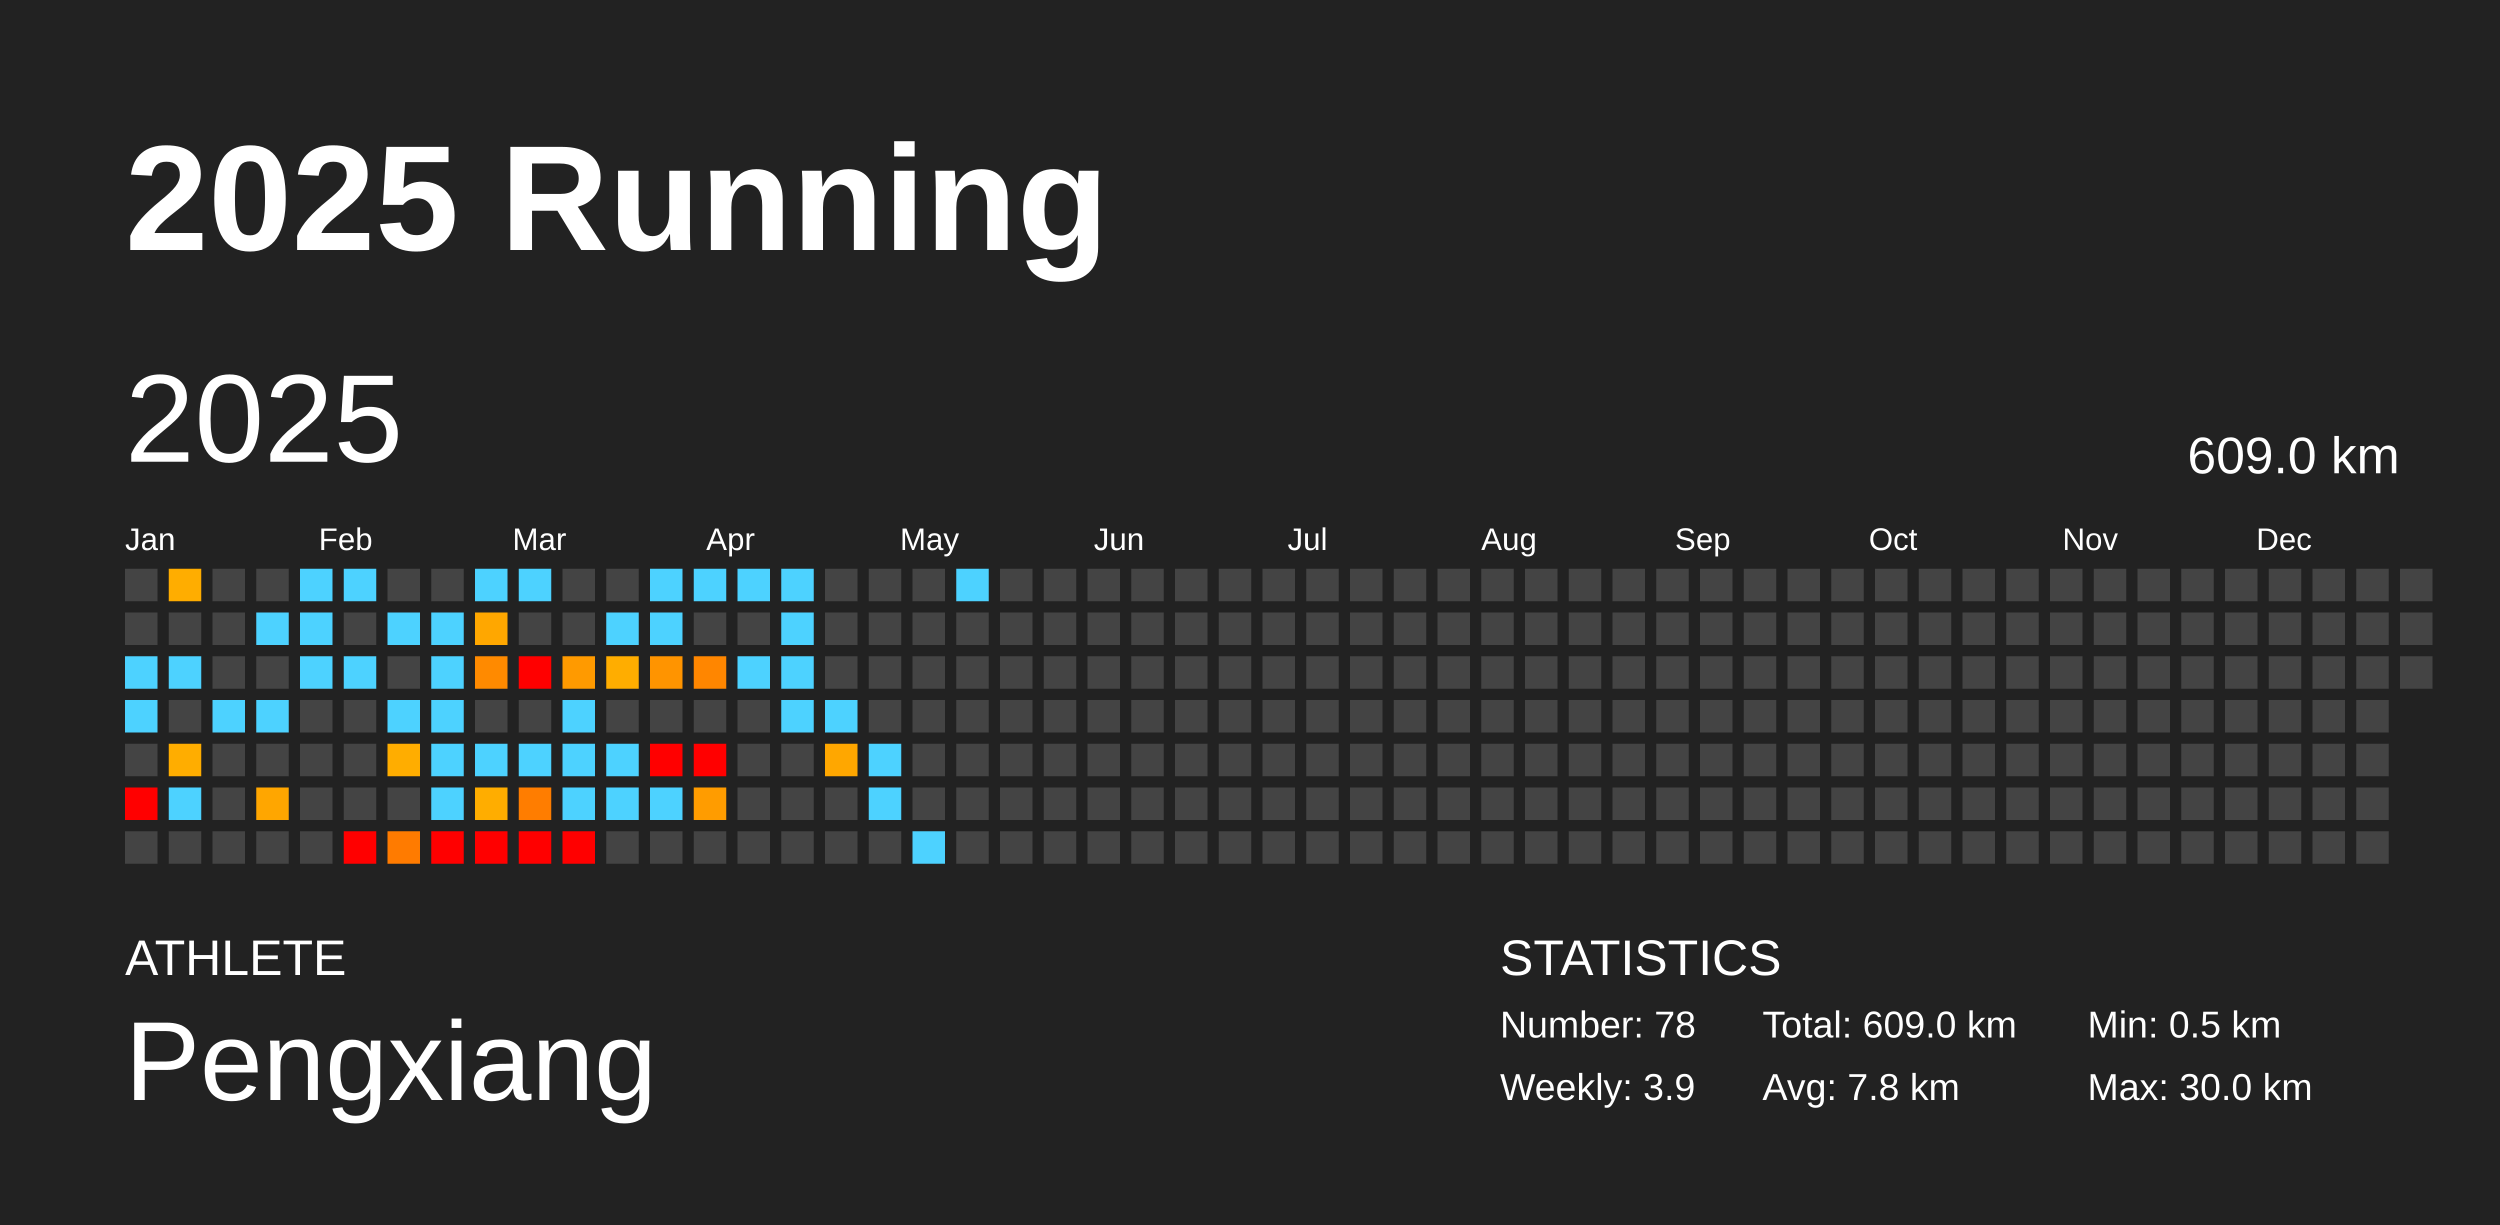
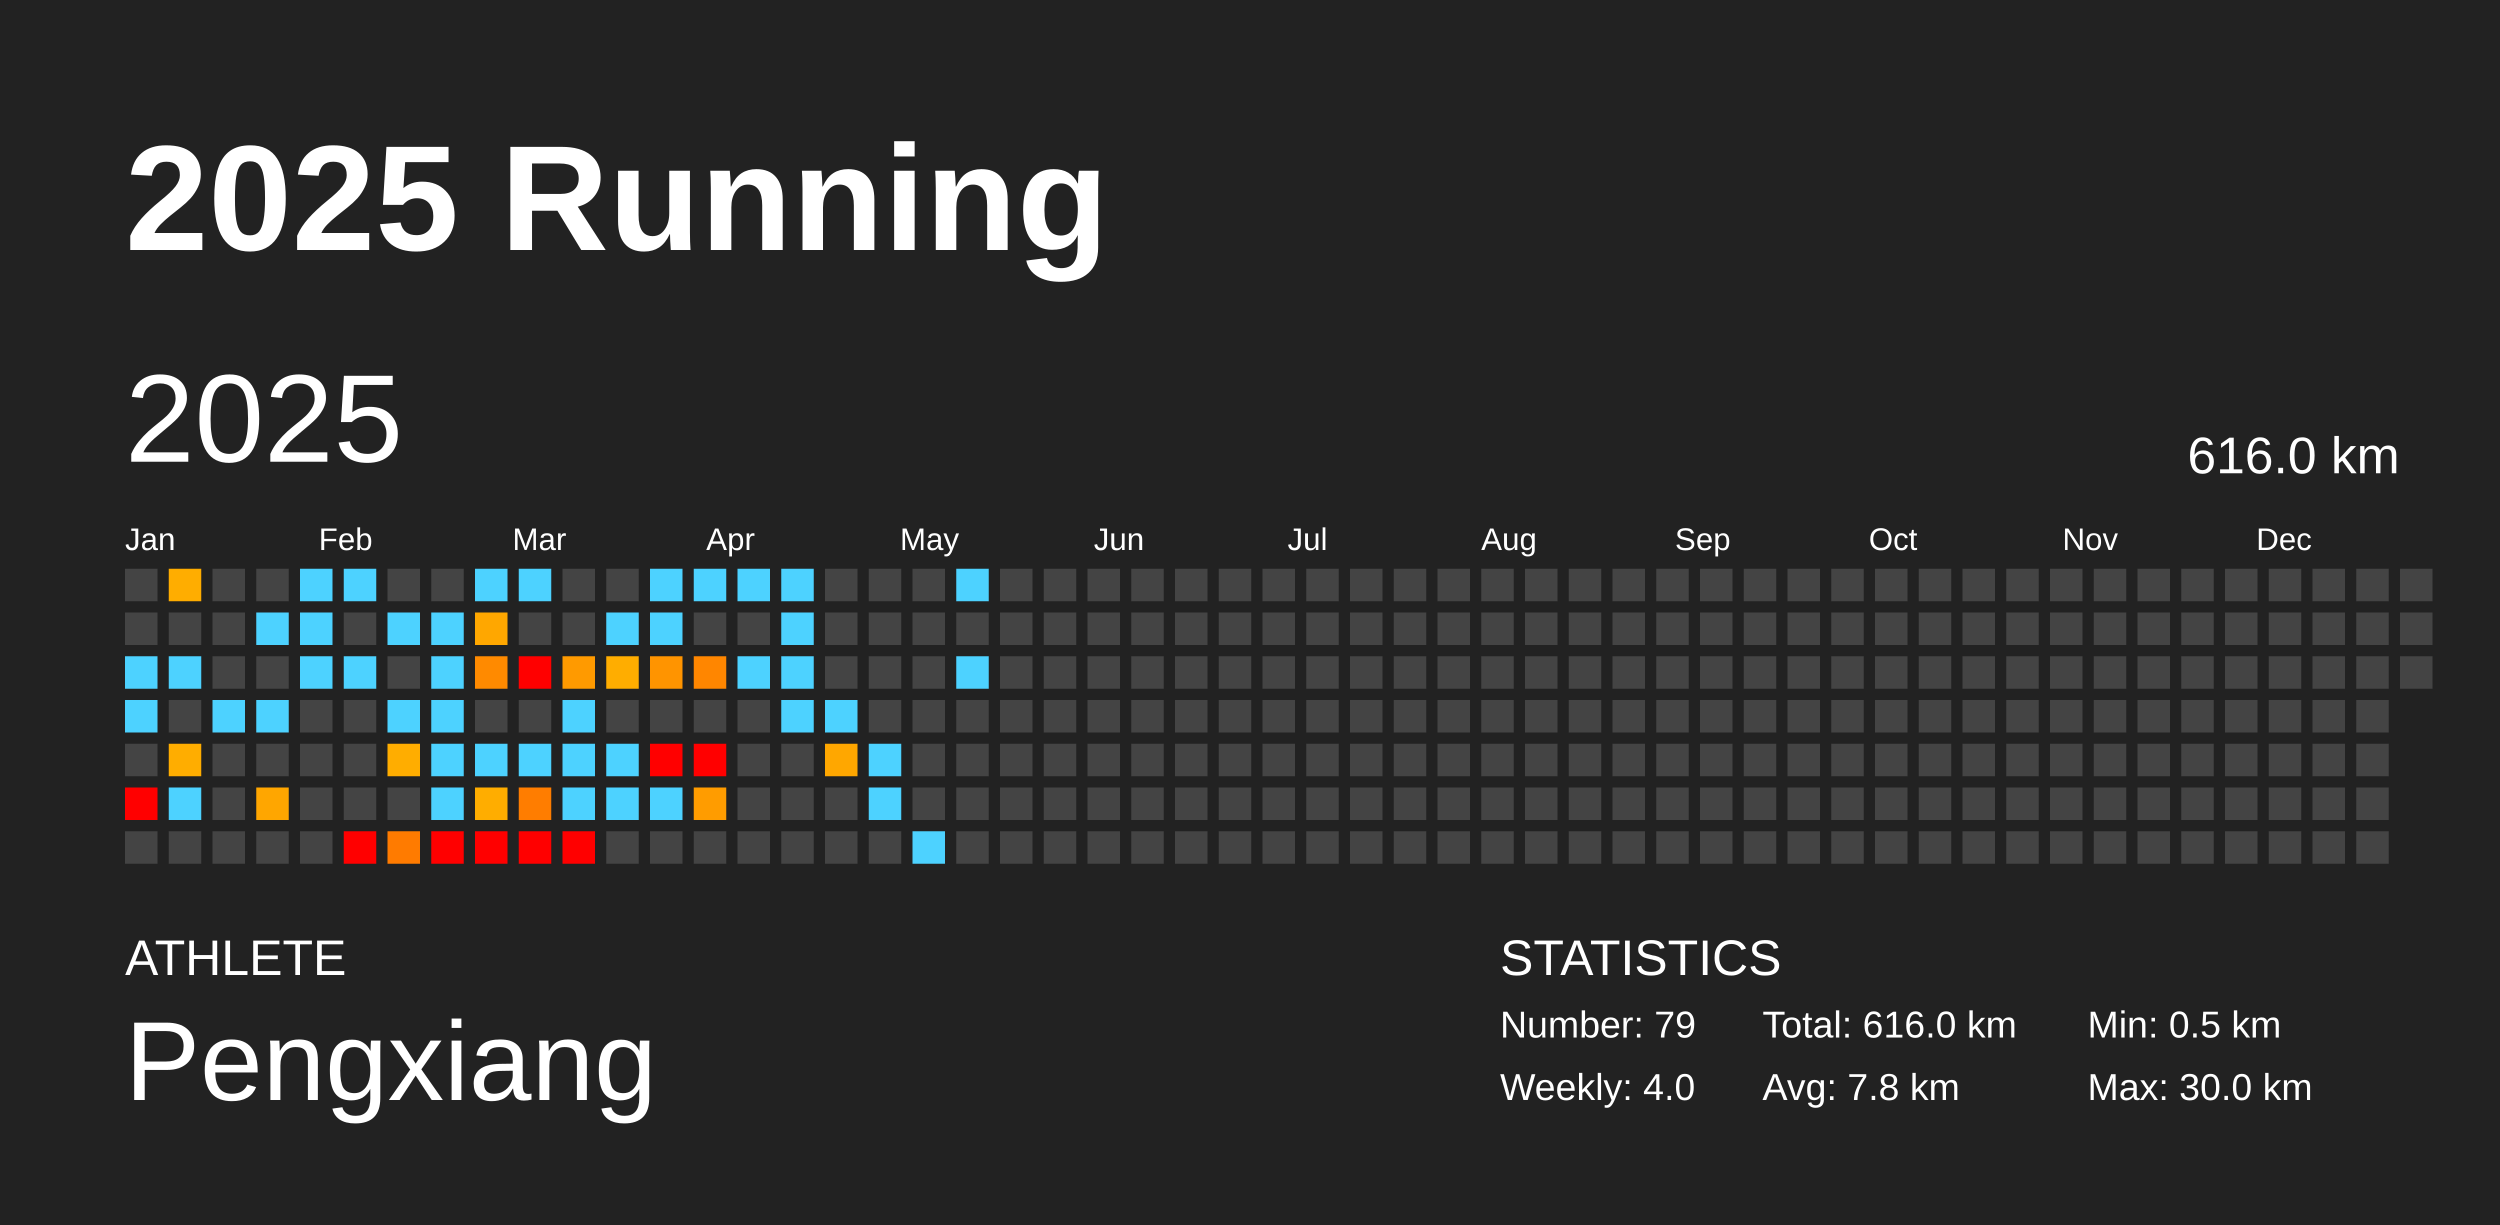
<svg xmlns="http://www.w3.org/2000/svg" baseProfile="full" height="98mm" version="1.1" viewBox="0,0,200,98" width="200mm">
  <defs />
  <rect fill="#222222" height="98" width="200" x="0" y="0" />
  <text fill="#FFFFFF" style="font-size:12px; font-family:Arial; font-weight:bold;" x="10" y="20">2025 Running</text>
  <text fill="#FFFFFF" style="font-size:4px; font-family:Arial" x="10" y="78">ATHLETE</text>
  <text fill="#FFFFFF" style="font-size:9px; font-family:Arial" x="10" y="88">Pengxiang</text>
  <text fill="#FFFFFF" style="font-size:4px; font-family:Arial" x="120" y="78">STATISTICS</text>
-   <text fill="#FFFFFF" style="font-size:3px; font-family:Arial" x="120" y="83">Number: 78</text>
-   <text fill="#FFFFFF" style="font-size:3px; font-family:Arial" x="120" y="88">Weekly: 3.9</text>
-   <text fill="#FFFFFF" style="font-size:3px; font-family:Arial" x="141" y="83">Total: 609.0 km</text>
+   <text fill="#FFFFFF" style="font-size:3px; font-family:Arial" x="120" y="83">Number: 79</text>
+   <text fill="#FFFFFF" style="font-size:3px; font-family:Arial" x="120" y="88">Weekly: 4.0</text>
+   <text fill="#FFFFFF" style="font-size:3px; font-family:Arial" x="141" y="83">Total: 616.0 km</text>
  <text fill="#FFFFFF" style="font-size:3px; font-family:Arial" x="141" y="88">Avg: 7.8 km</text>
  <text fill="#FFFFFF" style="font-size:3px; font-family:Arial" x="167" y="83">Min: 0.5 km</text>
  <text fill="#FFFFFF" style="font-size:3px; font-family:Arial" x="167" y="88">Max: 30.0 km</text>
  <text dominant-baseline="hanging" fill="#FFFFFF" style="font-size:10.0px; font-family:Arial;" x="10" y="30">2025</text>
-   <text dominant-baseline="hanging" fill="#FFFFFF" style="font-size:4.125px; font-family:Arial;" x="175" y="35">609.0 km</text>
+   <text dominant-baseline="hanging" fill="#FFFFFF" style="font-size:4.125px; font-family:Arial;" x="175" y="35">616.0 km</text>
  <text fill="#FFFFFF" style="font-size:2.5px; font-family:Arial" x="10.0" y="44">Jan</text>
  <text fill="#FFFFFF" style="font-size:2.5px; font-family:Arial" x="25.5" y="44">Feb</text>
  <text fill="#FFFFFF" style="font-size:2.5px; font-family:Arial" x="41.0" y="44">Mar</text>
  <text fill="#FFFFFF" style="font-size:2.5px; font-family:Arial" x="56.5" y="44">Apr</text>
  <text fill="#FFFFFF" style="font-size:2.5px; font-family:Arial" x="72.0" y="44">May</text>
  <text fill="#FFFFFF" style="font-size:2.5px; font-family:Arial" x="87.5" y="44">Jun</text>
  <text fill="#FFFFFF" style="font-size:2.5px; font-family:Arial" x="103.0" y="44">Jul</text>
  <text fill="#FFFFFF" style="font-size:2.5px; font-family:Arial" x="118.5" y="44">Aug</text>
  <text fill="#FFFFFF" style="font-size:2.5px; font-family:Arial" x="134.0" y="44">Sep</text>
  <text fill="#FFFFFF" style="font-size:2.5px; font-family:Arial" x="149.5" y="44">Oct</text>
  <text fill="#FFFFFF" style="font-size:2.5px; font-family:Arial" x="165.0" y="44">Nov</text>
  <text fill="#FFFFFF" style="font-size:2.5px; font-family:Arial" x="180.5" y="44">Dec</text>
  <rect fill="#444444" height="2.6" width="2.6" x="10.0" y="45.5" />
  <rect fill="#444444" height="2.6" width="2.6" x="10.0" y="49.0" />
  <rect fill="#4dd2ff" height="2.6" width="2.6" x="10.0" y="52.5" />
  <rect fill="#4dd2ff" height="2.6" width="2.6" x="10.0" y="56.0" />
  <rect fill="#444444" height="2.6" width="2.6" x="10.0" y="59.5" />
  <rect fill="red" height="2.6" width="2.6" x="10.0" y="63.0" />
  <rect fill="#444444" height="2.6" width="2.6" x="10.0" y="66.5" />
  <rect fill="#ffad00" height="2.6" width="2.6" x="13.5" y="45.5" />
  <rect fill="#444444" height="2.6" width="2.6" x="13.5" y="49.0" />
  <rect fill="#4dd2ff" height="2.6" width="2.6" x="13.5" y="52.5" />
  <rect fill="#444444" height="2.6" width="2.6" x="13.5" y="56.0" />
  <rect fill="#ffad00" height="2.6" width="2.6" x="13.5" y="59.5" />
  <rect fill="#4dd2ff" height="2.6" width="2.6" x="13.5" y="63.0" />
  <rect fill="#444444" height="2.6" width="2.6" x="13.5" y="66.5" />
  <rect fill="#444444" height="2.6" width="2.6" x="17.0" y="45.5" />
  <rect fill="#444444" height="2.6" width="2.6" x="17.0" y="49.0" />
  <rect fill="#444444" height="2.6" width="2.6" x="17.0" y="52.5" />
  <rect fill="#4dd2ff" height="2.6" width="2.6" x="17.0" y="56.0" />
  <rect fill="#444444" height="2.6" width="2.6" x="17.0" y="59.5" />
  <rect fill="#444444" height="2.6" width="2.6" x="17.0" y="63.0" />
  <rect fill="#444444" height="2.6" width="2.6" x="17.0" y="66.5" />
  <rect fill="#444444" height="2.6" width="2.6" x="20.5" y="45.5" />
  <rect fill="#4dd2ff" height="2.6" width="2.6" x="20.5" y="49.0" />
  <rect fill="#444444" height="2.6" width="2.6" x="20.5" y="52.5" />
  <rect fill="#4dd2ff" height="2.6" width="2.6" x="20.5" y="56.0" />
  <rect fill="#444444" height="2.6" width="2.6" x="20.5" y="59.5" />
  <rect fill="#ffa600" height="2.6" width="2.6" x="20.5" y="63.0" />
  <rect fill="#444444" height="2.6" width="2.6" x="20.5" y="66.5" />
  <rect fill="#4dd2ff" height="2.6" width="2.6" x="24.0" y="45.5" />
  <rect fill="#4dd2ff" height="2.6" width="2.6" x="24.0" y="49.0" />
  <rect fill="#4dd2ff" height="2.6" width="2.6" x="24.0" y="52.5" />
  <rect fill="#444444" height="2.6" width="2.6" x="24.0" y="56.0" />
  <rect fill="#444444" height="2.6" width="2.6" x="24.0" y="59.5" />
  <rect fill="#444444" height="2.6" width="2.6" x="24.0" y="63.0" />
  <rect fill="#444444" height="2.6" width="2.6" x="24.0" y="66.5" />
  <rect fill="#4dd2ff" height="2.6" width="2.6" x="27.5" y="45.5" />
  <rect fill="#444444" height="2.6" width="2.6" x="27.5" y="49.0" />
  <rect fill="#4dd2ff" height="2.6" width="2.6" x="27.5" y="52.5" />
  <rect fill="#444444" height="2.6" width="2.6" x="27.5" y="56.0" />
  <rect fill="#444444" height="2.6" width="2.6" x="27.5" y="59.5" />
  <rect fill="#444444" height="2.6" width="2.6" x="27.5" y="63.0" />
  <rect fill="red" height="2.6" width="2.6" x="27.5" y="66.5" />
  <rect fill="#444444" height="2.6" width="2.6" x="31.0" y="45.5" />
  <rect fill="#4dd2ff" height="2.6" width="2.6" x="31.0" y="49.0" />
  <rect fill="#444444" height="2.6" width="2.6" x="31.0" y="52.5" />
  <rect fill="#4dd2ff" height="2.6" width="2.6" x="31.0" y="56.0" />
  <rect fill="#ffad00" height="2.6" width="2.6" x="31.0" y="59.5" />
  <rect fill="#444444" height="2.6" width="2.6" x="31.0" y="63.0" />
  <rect fill="#ff7b00" height="2.6" width="2.6" x="31.0" y="66.5" />
  <rect fill="#444444" height="2.6" width="2.6" x="34.5" y="45.5" />
  <rect fill="#4dd2ff" height="2.6" width="2.6" x="34.5" y="49.0" />
  <rect fill="#4dd2ff" height="2.6" width="2.6" x="34.5" y="52.5" />
  <rect fill="#4dd2ff" height="2.6" width="2.6" x="34.5" y="56.0" />
  <rect fill="#4dd2ff" height="2.6" width="2.6" x="34.5" y="59.5" />
  <rect fill="#4dd2ff" height="2.6" width="2.6" x="34.5" y="63.0" />
  <rect fill="red" height="2.6" width="2.6" x="34.5" y="66.5" />
  <rect fill="#4dd2ff" height="2.6" width="2.6" x="38.0" y="45.5" />
  <rect fill="#ffa700" height="2.6" width="2.6" x="38.0" y="49.0" />
  <rect fill="#ff8a00" height="2.6" width="2.6" x="38.0" y="52.5" />
  <rect fill="#444444" height="2.6" width="2.6" x="38.0" y="56.0" />
  <rect fill="#4dd2ff" height="2.6" width="2.6" x="38.0" y="59.5" />
  <rect fill="#ffad00" height="2.6" width="2.6" x="38.0" y="63.0" />
  <rect fill="red" height="2.6" width="2.6" x="38.0" y="66.5" />
  <rect fill="#4dd2ff" height="2.6" width="2.6" x="41.5" y="45.5" />
  <rect fill="#444444" height="2.6" width="2.6" x="41.5" y="49.0" />
  <rect fill="red" height="2.6" width="2.6" x="41.5" y="52.5" />
  <rect fill="#444444" height="2.6" width="2.6" x="41.5" y="56.0" />
  <rect fill="#4dd2ff" height="2.6" width="2.6" x="41.5" y="59.5" />
  <rect fill="#ff7d00" height="2.6" width="2.6" x="41.5" y="63.0" />
  <rect fill="red" height="2.6" width="2.6" x="41.5" y="66.5" />
  <rect fill="#444444" height="2.6" width="2.6" x="45.0" y="45.5" />
  <rect fill="#444444" height="2.6" width="2.6" x="45.0" y="49.0" />
  <rect fill="#ff9a00" height="2.6" width="2.6" x="45.0" y="52.5" />
  <rect fill="#4dd2ff" height="2.6" width="2.6" x="45.0" y="56.0" />
  <rect fill="#4dd2ff" height="2.6" width="2.6" x="45.0" y="59.5" />
  <rect fill="#4dd2ff" height="2.6" width="2.6" x="45.0" y="63.0" />
  <rect fill="red" height="2.6" width="2.6" x="45.0" y="66.5" />
  <rect fill="#444444" height="2.6" width="2.6" x="48.5" y="45.5" />
  <rect fill="#4dd2ff" height="2.6" width="2.6" x="48.5" y="49.0" />
  <rect fill="#ffad00" height="2.6" width="2.6" x="48.5" y="52.5" />
  <rect fill="#444444" height="2.6" width="2.6" x="48.5" y="56.0" />
  <rect fill="#4dd2ff" height="2.6" width="2.6" x="48.5" y="59.5" />
  <rect fill="#4dd2ff" height="2.6" width="2.6" x="48.5" y="63.0" />
  <rect fill="#444444" height="2.6" width="2.6" x="48.5" y="66.5" />
  <rect fill="#4dd2ff" height="2.6" width="2.6" x="52.0" y="45.5" />
  <rect fill="#4dd2ff" height="2.6" width="2.6" x="52.0" y="49.0" />
  <rect fill="#ff9400" height="2.6" width="2.6" x="52.0" y="52.5" />
  <rect fill="#444444" height="2.6" width="2.6" x="52.0" y="56.0" />
  <rect fill="red" height="2.6" width="2.6" x="52.0" y="59.5" />
  <rect fill="#4dd2ff" height="2.6" width="2.6" x="52.0" y="63.0" />
  <rect fill="#444444" height="2.6" width="2.6" x="52.0" y="66.5" />
  <rect fill="#4dd2ff" height="2.6" width="2.6" x="55.5" y="45.5" />
  <rect fill="#444444" height="2.6" width="2.6" x="55.5" y="49.0" />
  <rect fill="#ff8600" height="2.6" width="2.6" x="55.5" y="52.5" />
  <rect fill="#444444" height="2.6" width="2.6" x="55.5" y="56.0" />
  <rect fill="red" height="2.6" width="2.6" x="55.5" y="59.5" />
  <rect fill="#ff9c00" height="2.6" width="2.6" x="55.5" y="63.0" />
  <rect fill="#444444" height="2.6" width="2.6" x="55.5" y="66.5" />
  <rect fill="#4dd2ff" height="2.6" width="2.6" x="59.0" y="45.5" />
  <rect fill="#444444" height="2.6" width="2.6" x="59.0" y="49.0" />
  <rect fill="#4dd2ff" height="2.6" width="2.6" x="59.0" y="52.5" />
  <rect fill="#444444" height="2.6" width="2.6" x="59.0" y="56.0" />
  <rect fill="#444444" height="2.6" width="2.6" x="59.0" y="59.5" />
  <rect fill="#444444" height="2.6" width="2.6" x="59.0" y="63.0" />
  <rect fill="#444444" height="2.6" width="2.6" x="59.0" y="66.5" />
  <rect fill="#4dd2ff" height="2.6" width="2.6" x="62.5" y="45.5" />
  <rect fill="#4dd2ff" height="2.6" width="2.6" x="62.5" y="49.0" />
  <rect fill="#4dd2ff" height="2.6" width="2.6" x="62.5" y="52.5" />
  <rect fill="#4dd2ff" height="2.6" width="2.6" x="62.5" y="56.0" />
  <rect fill="#444444" height="2.6" width="2.6" x="62.5" y="59.5" />
  <rect fill="#444444" height="2.6" width="2.6" x="62.5" y="63.0" />
  <rect fill="#444444" height="2.6" width="2.6" x="62.5" y="66.5" />
  <rect fill="#444444" height="2.6" width="2.6" x="66.0" y="45.5" />
  <rect fill="#444444" height="2.6" width="2.6" x="66.0" y="49.0" />
  <rect fill="#444444" height="2.6" width="2.6" x="66.0" y="52.5" />
  <rect fill="#4dd2ff" height="2.6" width="2.6" x="66.0" y="56.0" />
  <rect fill="#ffa700" height="2.6" width="2.6" x="66.0" y="59.5" />
  <rect fill="#444444" height="2.6" width="2.6" x="66.0" y="63.0" />
  <rect fill="#444444" height="2.6" width="2.6" x="66.0" y="66.5" />
  <rect fill="#444444" height="2.6" width="2.6" x="69.5" y="45.5" />
  <rect fill="#444444" height="2.6" width="2.6" x="69.5" y="49.0" />
  <rect fill="#444444" height="2.6" width="2.6" x="69.5" y="52.5" />
  <rect fill="#444444" height="2.6" width="2.6" x="69.5" y="56.0" />
  <rect fill="#4dd2ff" height="2.6" width="2.6" x="69.5" y="59.5" />
  <rect fill="#4dd2ff" height="2.6" width="2.6" x="69.5" y="63.0" />
  <rect fill="#444444" height="2.6" width="2.6" x="69.5" y="66.5" />
  <rect fill="#444444" height="2.6" width="2.6" x="73.0" y="45.5" />
  <rect fill="#444444" height="2.6" width="2.6" x="73.0" y="49.0" />
  <rect fill="#444444" height="2.6" width="2.6" x="73.0" y="52.5" />
  <rect fill="#444444" height="2.6" width="2.6" x="73.0" y="56.0" />
  <rect fill="#444444" height="2.6" width="2.6" x="73.0" y="59.5" />
  <rect fill="#444444" height="2.6" width="2.6" x="73.0" y="63.0" />
  <rect fill="#4dd2ff" height="2.6" width="2.6" x="73.0" y="66.5" />
  <rect fill="#4dd2ff" height="2.6" width="2.6" x="76.5" y="45.5" />
  <rect fill="#444444" height="2.6" width="2.6" x="76.5" y="49.0" />
-   <rect fill="#444444" height="2.6" width="2.6" x="76.5" y="52.5" />
+   <rect fill="#4dd2ff" height="2.6" width="2.6" x="76.5" y="52.5" />
  <rect fill="#444444" height="2.6" width="2.6" x="76.5" y="56.0" />
  <rect fill="#444444" height="2.6" width="2.6" x="76.5" y="59.5" />
  <rect fill="#444444" height="2.6" width="2.6" x="76.5" y="63.0" />
  <rect fill="#444444" height="2.6" width="2.6" x="76.5" y="66.5" />
  <rect fill="#444444" height="2.6" width="2.6" x="80.0" y="45.5" />
  <rect fill="#444444" height="2.6" width="2.6" x="80.0" y="49.0" />
  <rect fill="#444444" height="2.6" width="2.6" x="80.0" y="52.5" />
  <rect fill="#444444" height="2.6" width="2.6" x="80.0" y="56.0" />
  <rect fill="#444444" height="2.6" width="2.6" x="80.0" y="59.5" />
  <rect fill="#444444" height="2.6" width="2.6" x="80.0" y="63.0" />
  <rect fill="#444444" height="2.6" width="2.6" x="80.0" y="66.5" />
  <rect fill="#444444" height="2.6" width="2.6" x="83.5" y="45.5" />
  <rect fill="#444444" height="2.6" width="2.6" x="83.5" y="49.0" />
  <rect fill="#444444" height="2.6" width="2.6" x="83.5" y="52.5" />
  <rect fill="#444444" height="2.6" width="2.6" x="83.5" y="56.0" />
  <rect fill="#444444" height="2.6" width="2.6" x="83.5" y="59.5" />
  <rect fill="#444444" height="2.6" width="2.6" x="83.5" y="63.0" />
  <rect fill="#444444" height="2.6" width="2.6" x="83.5" y="66.5" />
  <rect fill="#444444" height="2.6" width="2.6" x="87.0" y="45.5" />
  <rect fill="#444444" height="2.6" width="2.6" x="87.0" y="49.0" />
  <rect fill="#444444" height="2.6" width="2.6" x="87.0" y="52.5" />
  <rect fill="#444444" height="2.6" width="2.6" x="87.0" y="56.0" />
  <rect fill="#444444" height="2.6" width="2.6" x="87.0" y="59.5" />
  <rect fill="#444444" height="2.6" width="2.6" x="87.0" y="63.0" />
  <rect fill="#444444" height="2.6" width="2.6" x="87.0" y="66.5" />
  <rect fill="#444444" height="2.6" width="2.6" x="90.5" y="45.5" />
  <rect fill="#444444" height="2.6" width="2.6" x="90.5" y="49.0" />
  <rect fill="#444444" height="2.6" width="2.6" x="90.5" y="52.5" />
  <rect fill="#444444" height="2.6" width="2.6" x="90.5" y="56.0" />
  <rect fill="#444444" height="2.6" width="2.6" x="90.5" y="59.5" />
  <rect fill="#444444" height="2.6" width="2.6" x="90.5" y="63.0" />
  <rect fill="#444444" height="2.6" width="2.6" x="90.5" y="66.5" />
  <rect fill="#444444" height="2.6" width="2.6" x="94.0" y="45.5" />
  <rect fill="#444444" height="2.6" width="2.6" x="94.0" y="49.0" />
  <rect fill="#444444" height="2.6" width="2.6" x="94.0" y="52.5" />
  <rect fill="#444444" height="2.6" width="2.6" x="94.0" y="56.0" />
  <rect fill="#444444" height="2.6" width="2.6" x="94.0" y="59.5" />
  <rect fill="#444444" height="2.6" width="2.6" x="94.0" y="63.0" />
  <rect fill="#444444" height="2.6" width="2.6" x="94.0" y="66.5" />
  <rect fill="#444444" height="2.6" width="2.6" x="97.5" y="45.5" />
  <rect fill="#444444" height="2.6" width="2.6" x="97.5" y="49.0" />
  <rect fill="#444444" height="2.6" width="2.6" x="97.5" y="52.5" />
  <rect fill="#444444" height="2.6" width="2.6" x="97.5" y="56.0" />
  <rect fill="#444444" height="2.6" width="2.6" x="97.5" y="59.5" />
  <rect fill="#444444" height="2.6" width="2.6" x="97.5" y="63.0" />
  <rect fill="#444444" height="2.6" width="2.6" x="97.5" y="66.5" />
  <rect fill="#444444" height="2.6" width="2.6" x="101.0" y="45.5" />
  <rect fill="#444444" height="2.6" width="2.6" x="101.0" y="49.0" />
  <rect fill="#444444" height="2.6" width="2.6" x="101.0" y="52.5" />
  <rect fill="#444444" height="2.6" width="2.6" x="101.0" y="56.0" />
  <rect fill="#444444" height="2.6" width="2.6" x="101.0" y="59.5" />
  <rect fill="#444444" height="2.6" width="2.6" x="101.0" y="63.0" />
  <rect fill="#444444" height="2.6" width="2.6" x="101.0" y="66.5" />
  <rect fill="#444444" height="2.6" width="2.6" x="104.5" y="45.5" />
  <rect fill="#444444" height="2.6" width="2.6" x="104.5" y="49.0" />
  <rect fill="#444444" height="2.6" width="2.6" x="104.5" y="52.5" />
  <rect fill="#444444" height="2.6" width="2.6" x="104.5" y="56.0" />
  <rect fill="#444444" height="2.6" width="2.6" x="104.5" y="59.5" />
  <rect fill="#444444" height="2.6" width="2.6" x="104.5" y="63.0" />
  <rect fill="#444444" height="2.6" width="2.6" x="104.5" y="66.5" />
  <rect fill="#444444" height="2.6" width="2.6" x="108.0" y="45.5" />
  <rect fill="#444444" height="2.6" width="2.6" x="108.0" y="49.0" />
  <rect fill="#444444" height="2.6" width="2.6" x="108.0" y="52.5" />
  <rect fill="#444444" height="2.6" width="2.6" x="108.0" y="56.0" />
  <rect fill="#444444" height="2.6" width="2.6" x="108.0" y="59.5" />
  <rect fill="#444444" height="2.6" width="2.6" x="108.0" y="63.0" />
  <rect fill="#444444" height="2.6" width="2.6" x="108.0" y="66.5" />
  <rect fill="#444444" height="2.6" width="2.6" x="111.5" y="45.5" />
  <rect fill="#444444" height="2.6" width="2.6" x="111.5" y="49.0" />
  <rect fill="#444444" height="2.6" width="2.6" x="111.5" y="52.5" />
  <rect fill="#444444" height="2.6" width="2.6" x="111.5" y="56.0" />
  <rect fill="#444444" height="2.6" width="2.6" x="111.5" y="59.5" />
  <rect fill="#444444" height="2.6" width="2.6" x="111.5" y="63.0" />
  <rect fill="#444444" height="2.6" width="2.6" x="111.5" y="66.5" />
  <rect fill="#444444" height="2.6" width="2.6" x="115.0" y="45.5" />
  <rect fill="#444444" height="2.6" width="2.6" x="115.0" y="49.0" />
  <rect fill="#444444" height="2.6" width="2.6" x="115.0" y="52.5" />
  <rect fill="#444444" height="2.6" width="2.6" x="115.0" y="56.0" />
  <rect fill="#444444" height="2.6" width="2.6" x="115.0" y="59.5" />
  <rect fill="#444444" height="2.6" width="2.6" x="115.0" y="63.0" />
  <rect fill="#444444" height="2.6" width="2.6" x="115.0" y="66.5" />
  <rect fill="#444444" height="2.6" width="2.6" x="118.5" y="45.5" />
  <rect fill="#444444" height="2.6" width="2.6" x="118.5" y="49.0" />
  <rect fill="#444444" height="2.6" width="2.6" x="118.5" y="52.5" />
  <rect fill="#444444" height="2.6" width="2.6" x="118.5" y="56.0" />
  <rect fill="#444444" height="2.6" width="2.6" x="118.5" y="59.5" />
  <rect fill="#444444" height="2.6" width="2.6" x="118.5" y="63.0" />
  <rect fill="#444444" height="2.6" width="2.6" x="118.5" y="66.5" />
  <rect fill="#444444" height="2.6" width="2.6" x="122.0" y="45.5" />
  <rect fill="#444444" height="2.6" width="2.6" x="122.0" y="49.0" />
  <rect fill="#444444" height="2.6" width="2.6" x="122.0" y="52.5" />
  <rect fill="#444444" height="2.6" width="2.6" x="122.0" y="56.0" />
  <rect fill="#444444" height="2.6" width="2.6" x="122.0" y="59.5" />
  <rect fill="#444444" height="2.6" width="2.6" x="122.0" y="63.0" />
  <rect fill="#444444" height="2.6" width="2.6" x="122.0" y="66.5" />
  <rect fill="#444444" height="2.6" width="2.6" x="125.5" y="45.5" />
  <rect fill="#444444" height="2.6" width="2.6" x="125.5" y="49.0" />
  <rect fill="#444444" height="2.6" width="2.6" x="125.5" y="52.5" />
  <rect fill="#444444" height="2.6" width="2.6" x="125.5" y="56.0" />
  <rect fill="#444444" height="2.6" width="2.6" x="125.5" y="59.5" />
  <rect fill="#444444" height="2.6" width="2.6" x="125.5" y="63.0" />
  <rect fill="#444444" height="2.6" width="2.6" x="125.5" y="66.5" />
  <rect fill="#444444" height="2.6" width="2.6" x="129.0" y="45.5" />
  <rect fill="#444444" height="2.6" width="2.6" x="129.0" y="49.0" />
  <rect fill="#444444" height="2.6" width="2.6" x="129.0" y="52.5" />
  <rect fill="#444444" height="2.6" width="2.6" x="129.0" y="56.0" />
  <rect fill="#444444" height="2.6" width="2.6" x="129.0" y="59.5" />
  <rect fill="#444444" height="2.6" width="2.6" x="129.0" y="63.0" />
  <rect fill="#444444" height="2.6" width="2.6" x="129.0" y="66.5" />
  <rect fill="#444444" height="2.6" width="2.6" x="132.5" y="45.5" />
  <rect fill="#444444" height="2.6" width="2.6" x="132.5" y="49.0" />
  <rect fill="#444444" height="2.6" width="2.6" x="132.5" y="52.5" />
  <rect fill="#444444" height="2.6" width="2.6" x="132.5" y="56.0" />
  <rect fill="#444444" height="2.6" width="2.6" x="132.5" y="59.5" />
  <rect fill="#444444" height="2.6" width="2.6" x="132.5" y="63.0" />
  <rect fill="#444444" height="2.6" width="2.6" x="132.5" y="66.5" />
  <rect fill="#444444" height="2.6" width="2.6" x="136.0" y="45.5" />
  <rect fill="#444444" height="2.6" width="2.6" x="136.0" y="49.0" />
  <rect fill="#444444" height="2.6" width="2.6" x="136.0" y="52.5" />
  <rect fill="#444444" height="2.6" width="2.6" x="136.0" y="56.0" />
  <rect fill="#444444" height="2.6" width="2.6" x="136.0" y="59.5" />
  <rect fill="#444444" height="2.6" width="2.6" x="136.0" y="63.0" />
  <rect fill="#444444" height="2.6" width="2.6" x="136.0" y="66.5" />
  <rect fill="#444444" height="2.6" width="2.6" x="139.5" y="45.5" />
  <rect fill="#444444" height="2.6" width="2.6" x="139.5" y="49.0" />
  <rect fill="#444444" height="2.6" width="2.6" x="139.5" y="52.5" />
  <rect fill="#444444" height="2.6" width="2.6" x="139.5" y="56.0" />
  <rect fill="#444444" height="2.6" width="2.6" x="139.5" y="59.5" />
  <rect fill="#444444" height="2.6" width="2.6" x="139.5" y="63.0" />
  <rect fill="#444444" height="2.6" width="2.6" x="139.5" y="66.5" />
  <rect fill="#444444" height="2.6" width="2.6" x="143.0" y="45.5" />
  <rect fill="#444444" height="2.6" width="2.6" x="143.0" y="49.0" />
  <rect fill="#444444" height="2.6" width="2.6" x="143.0" y="52.5" />
  <rect fill="#444444" height="2.6" width="2.6" x="143.0" y="56.0" />
  <rect fill="#444444" height="2.6" width="2.6" x="143.0" y="59.5" />
  <rect fill="#444444" height="2.6" width="2.6" x="143.0" y="63.0" />
  <rect fill="#444444" height="2.6" width="2.6" x="143.0" y="66.5" />
  <rect fill="#444444" height="2.6" width="2.6" x="146.5" y="45.5" />
  <rect fill="#444444" height="2.6" width="2.6" x="146.5" y="49.0" />
  <rect fill="#444444" height="2.6" width="2.6" x="146.5" y="52.5" />
  <rect fill="#444444" height="2.6" width="2.6" x="146.5" y="56.0" />
  <rect fill="#444444" height="2.6" width="2.6" x="146.5" y="59.5" />
  <rect fill="#444444" height="2.6" width="2.6" x="146.5" y="63.0" />
  <rect fill="#444444" height="2.6" width="2.6" x="146.5" y="66.5" />
  <rect fill="#444444" height="2.6" width="2.6" x="150.0" y="45.5" />
  <rect fill="#444444" height="2.6" width="2.6" x="150.0" y="49.0" />
  <rect fill="#444444" height="2.6" width="2.6" x="150.0" y="52.5" />
  <rect fill="#444444" height="2.6" width="2.6" x="150.0" y="56.0" />
  <rect fill="#444444" height="2.6" width="2.6" x="150.0" y="59.5" />
  <rect fill="#444444" height="2.6" width="2.6" x="150.0" y="63.0" />
  <rect fill="#444444" height="2.6" width="2.6" x="150.0" y="66.5" />
  <rect fill="#444444" height="2.6" width="2.6" x="153.5" y="45.5" />
  <rect fill="#444444" height="2.6" width="2.6" x="153.5" y="49.0" />
  <rect fill="#444444" height="2.6" width="2.6" x="153.5" y="52.5" />
  <rect fill="#444444" height="2.6" width="2.6" x="153.5" y="56.0" />
  <rect fill="#444444" height="2.6" width="2.6" x="153.5" y="59.5" />
  <rect fill="#444444" height="2.6" width="2.6" x="153.5" y="63.0" />
  <rect fill="#444444" height="2.6" width="2.6" x="153.5" y="66.5" />
  <rect fill="#444444" height="2.6" width="2.6" x="157.0" y="45.5" />
  <rect fill="#444444" height="2.6" width="2.6" x="157.0" y="49.0" />
  <rect fill="#444444" height="2.6" width="2.6" x="157.0" y="52.5" />
  <rect fill="#444444" height="2.6" width="2.6" x="157.0" y="56.0" />
  <rect fill="#444444" height="2.6" width="2.6" x="157.0" y="59.5" />
  <rect fill="#444444" height="2.6" width="2.6" x="157.0" y="63.0" />
  <rect fill="#444444" height="2.6" width="2.6" x="157.0" y="66.5" />
  <rect fill="#444444" height="2.6" width="2.6" x="160.5" y="45.5" />
  <rect fill="#444444" height="2.6" width="2.6" x="160.5" y="49.0" />
  <rect fill="#444444" height="2.6" width="2.6" x="160.5" y="52.5" />
  <rect fill="#444444" height="2.6" width="2.6" x="160.5" y="56.0" />
  <rect fill="#444444" height="2.6" width="2.6" x="160.5" y="59.5" />
  <rect fill="#444444" height="2.6" width="2.6" x="160.5" y="63.0" />
  <rect fill="#444444" height="2.6" width="2.6" x="160.5" y="66.5" />
  <rect fill="#444444" height="2.6" width="2.6" x="164.0" y="45.5" />
  <rect fill="#444444" height="2.6" width="2.6" x="164.0" y="49.0" />
  <rect fill="#444444" height="2.6" width="2.6" x="164.0" y="52.5" />
  <rect fill="#444444" height="2.6" width="2.6" x="164.0" y="56.0" />
  <rect fill="#444444" height="2.6" width="2.6" x="164.0" y="59.5" />
  <rect fill="#444444" height="2.6" width="2.6" x="164.0" y="63.0" />
  <rect fill="#444444" height="2.6" width="2.6" x="164.0" y="66.5" />
  <rect fill="#444444" height="2.6" width="2.6" x="167.5" y="45.5" />
  <rect fill="#444444" height="2.6" width="2.6" x="167.5" y="49.0" />
  <rect fill="#444444" height="2.6" width="2.6" x="167.5" y="52.5" />
  <rect fill="#444444" height="2.6" width="2.6" x="167.5" y="56.0" />
  <rect fill="#444444" height="2.6" width="2.6" x="167.5" y="59.5" />
  <rect fill="#444444" height="2.6" width="2.6" x="167.5" y="63.0" />
  <rect fill="#444444" height="2.6" width="2.6" x="167.5" y="66.5" />
  <rect fill="#444444" height="2.6" width="2.6" x="171.0" y="45.5" />
  <rect fill="#444444" height="2.6" width="2.6" x="171.0" y="49.0" />
  <rect fill="#444444" height="2.6" width="2.6" x="171.0" y="52.5" />
  <rect fill="#444444" height="2.6" width="2.6" x="171.0" y="56.0" />
  <rect fill="#444444" height="2.6" width="2.6" x="171.0" y="59.5" />
  <rect fill="#444444" height="2.6" width="2.6" x="171.0" y="63.0" />
  <rect fill="#444444" height="2.6" width="2.6" x="171.0" y="66.5" />
  <rect fill="#444444" height="2.6" width="2.6" x="174.5" y="45.5" />
  <rect fill="#444444" height="2.6" width="2.6" x="174.5" y="49.0" />
  <rect fill="#444444" height="2.6" width="2.6" x="174.5" y="52.5" />
  <rect fill="#444444" height="2.6" width="2.6" x="174.5" y="56.0" />
  <rect fill="#444444" height="2.6" width="2.6" x="174.5" y="59.5" />
  <rect fill="#444444" height="2.6" width="2.6" x="174.5" y="63.0" />
  <rect fill="#444444" height="2.6" width="2.6" x="174.5" y="66.5" />
  <rect fill="#444444" height="2.6" width="2.6" x="178.0" y="45.5" />
  <rect fill="#444444" height="2.6" width="2.6" x="178.0" y="49.0" />
  <rect fill="#444444" height="2.6" width="2.6" x="178.0" y="52.5" />
  <rect fill="#444444" height="2.6" width="2.6" x="178.0" y="56.0" />
  <rect fill="#444444" height="2.6" width="2.6" x="178.0" y="59.5" />
  <rect fill="#444444" height="2.6" width="2.6" x="178.0" y="63.0" />
  <rect fill="#444444" height="2.6" width="2.6" x="178.0" y="66.5" />
  <rect fill="#444444" height="2.6" width="2.6" x="181.5" y="45.5" />
  <rect fill="#444444" height="2.6" width="2.6" x="181.5" y="49.0" />
  <rect fill="#444444" height="2.6" width="2.6" x="181.5" y="52.5" />
  <rect fill="#444444" height="2.6" width="2.6" x="181.5" y="56.0" />
  <rect fill="#444444" height="2.6" width="2.6" x="181.5" y="59.5" />
  <rect fill="#444444" height="2.6" width="2.6" x="181.5" y="63.0" />
  <rect fill="#444444" height="2.6" width="2.6" x="181.5" y="66.5" />
  <rect fill="#444444" height="2.6" width="2.6" x="185.0" y="45.5" />
  <rect fill="#444444" height="2.6" width="2.6" x="185.0" y="49.0" />
  <rect fill="#444444" height="2.6" width="2.6" x="185.0" y="52.5" />
  <rect fill="#444444" height="2.6" width="2.6" x="185.0" y="56.0" />
  <rect fill="#444444" height="2.6" width="2.6" x="185.0" y="59.5" />
  <rect fill="#444444" height="2.6" width="2.6" x="185.0" y="63.0" />
  <rect fill="#444444" height="2.6" width="2.6" x="185.0" y="66.5" />
  <rect fill="#444444" height="2.6" width="2.6" x="188.5" y="45.5" />
  <rect fill="#444444" height="2.6" width="2.6" x="188.5" y="49.0" />
  <rect fill="#444444" height="2.6" width="2.6" x="188.5" y="52.5" />
  <rect fill="#444444" height="2.6" width="2.6" x="188.5" y="56.0" />
  <rect fill="#444444" height="2.6" width="2.6" x="188.5" y="59.5" />
  <rect fill="#444444" height="2.6" width="2.6" x="188.5" y="63.0" />
  <rect fill="#444444" height="2.6" width="2.6" x="188.5" y="66.5" />
  <rect fill="#444444" height="2.6" width="2.6" x="192.0" y="45.5" />
  <rect fill="#444444" height="2.6" width="2.6" x="192.0" y="49.0" />
  <rect fill="#444444" height="2.6" width="2.6" x="192.0" y="52.5" />
</svg>
